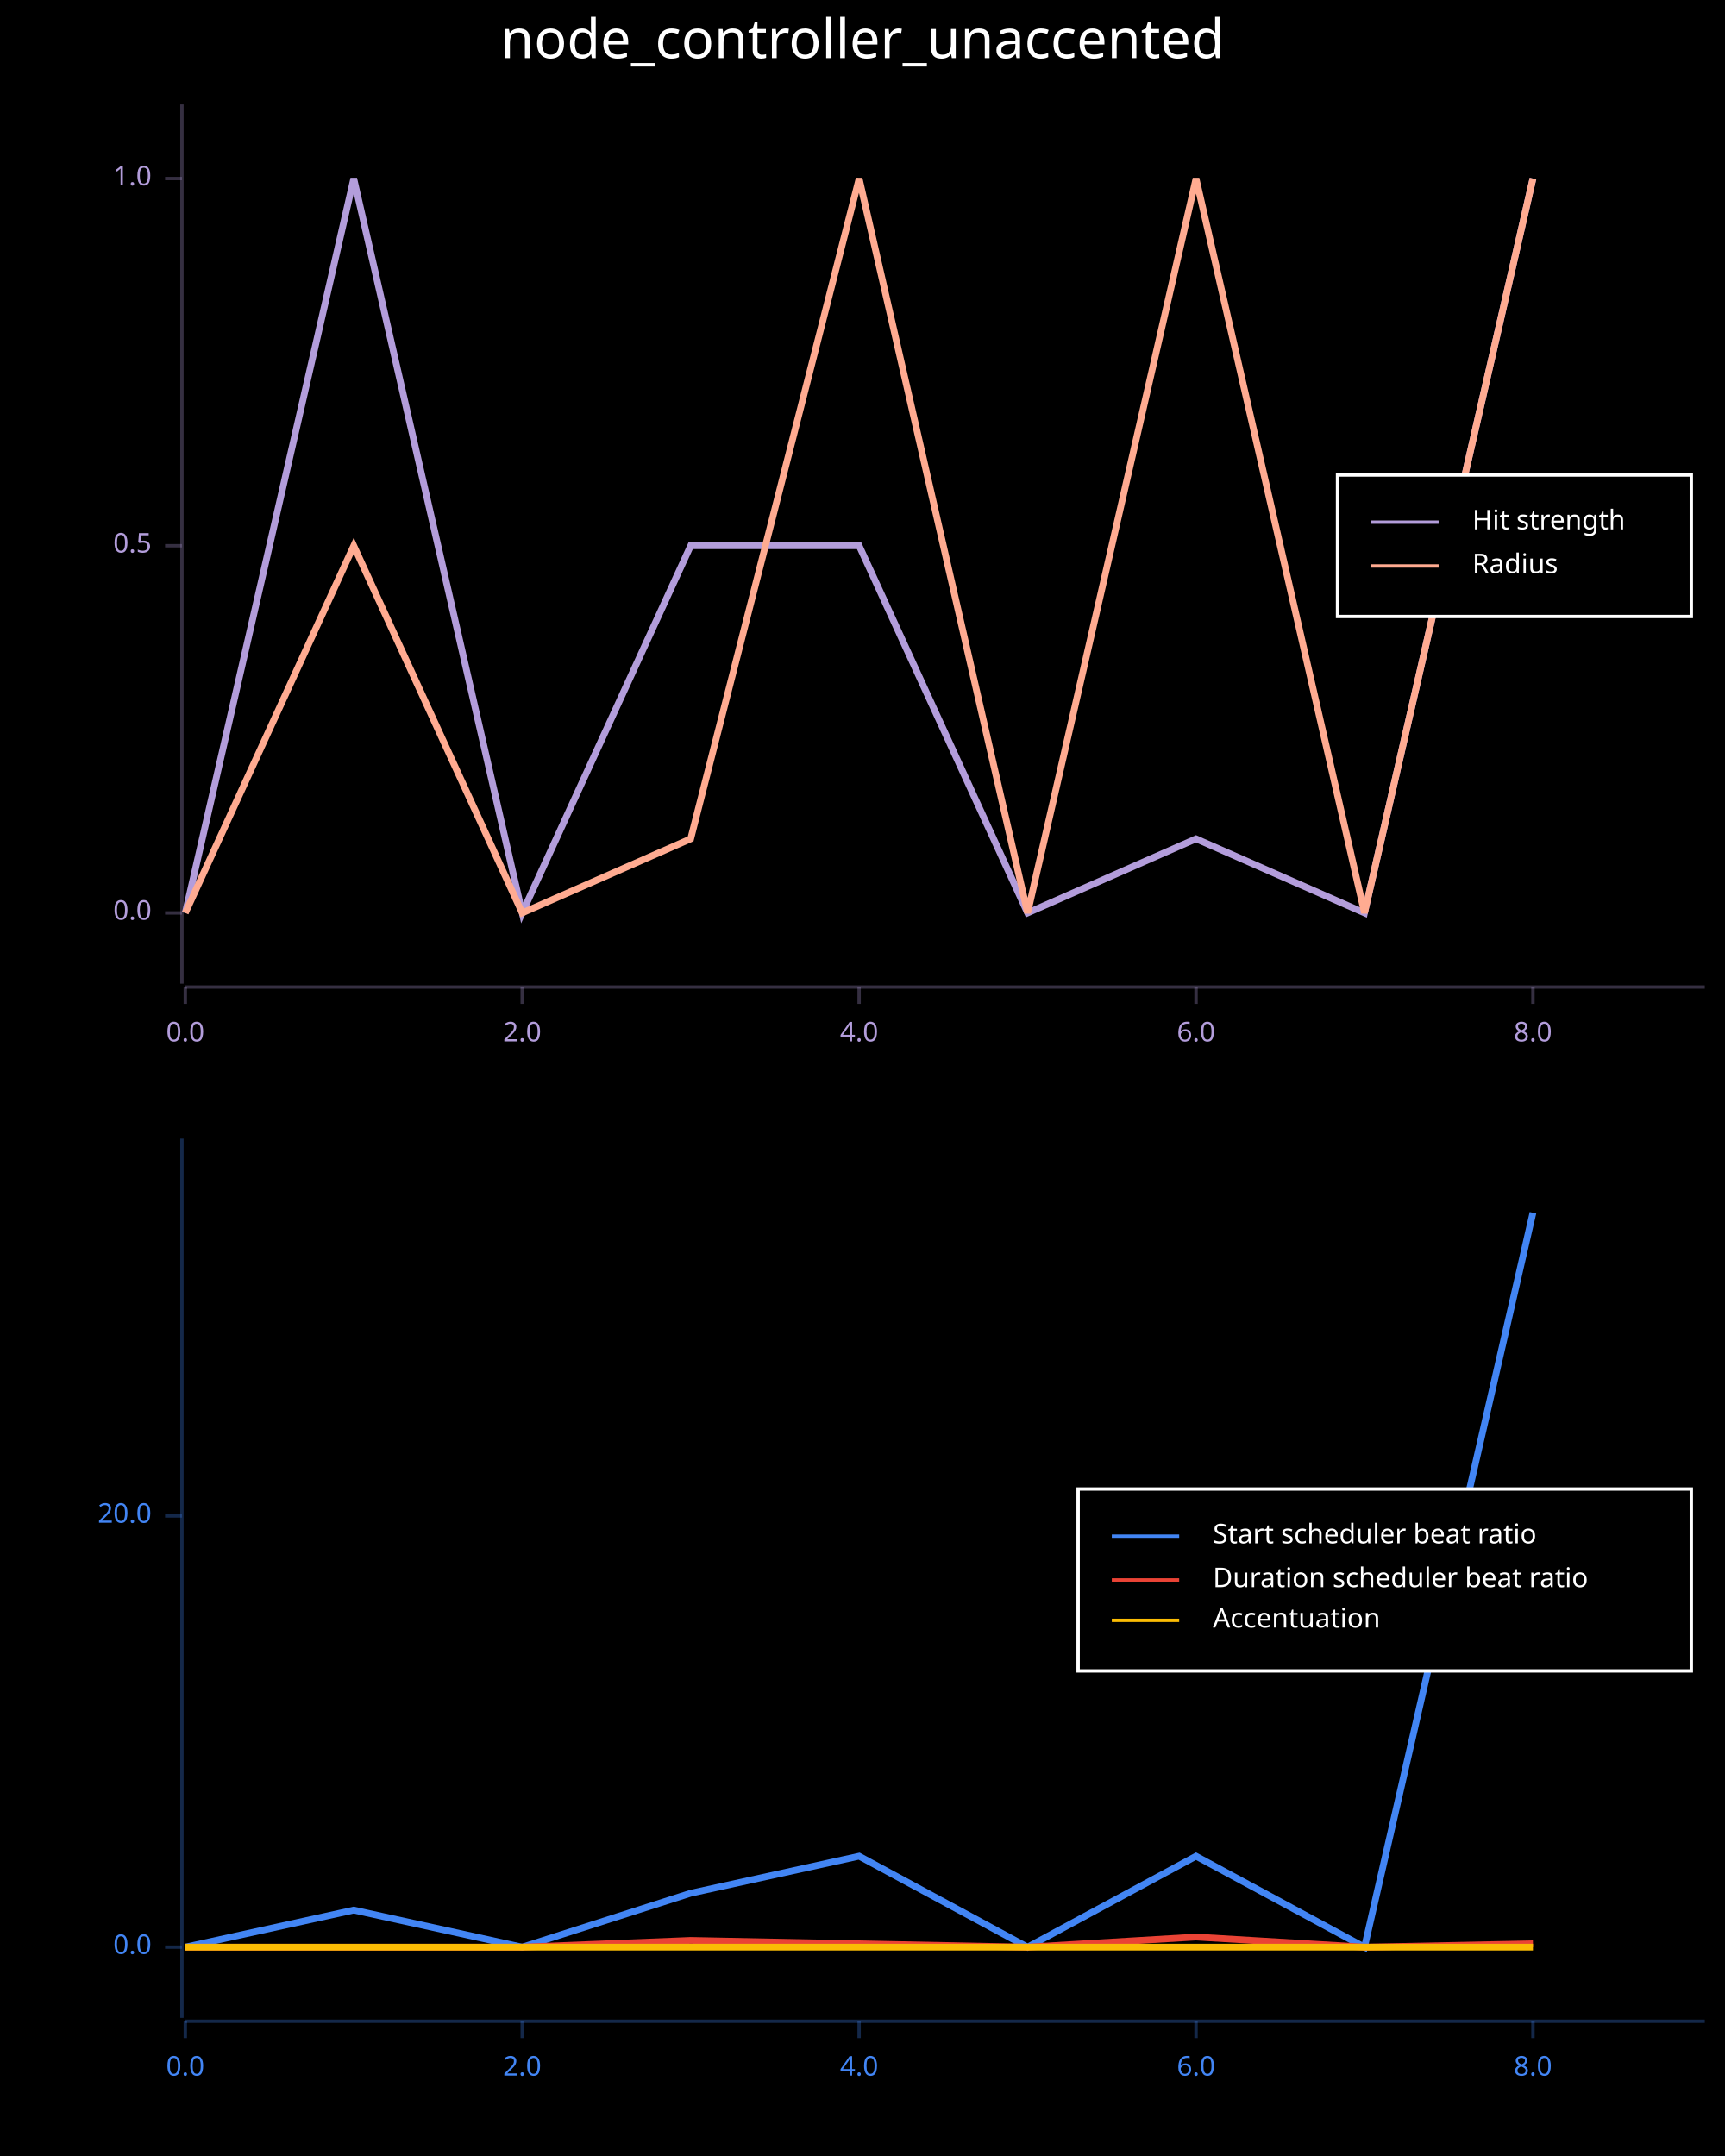
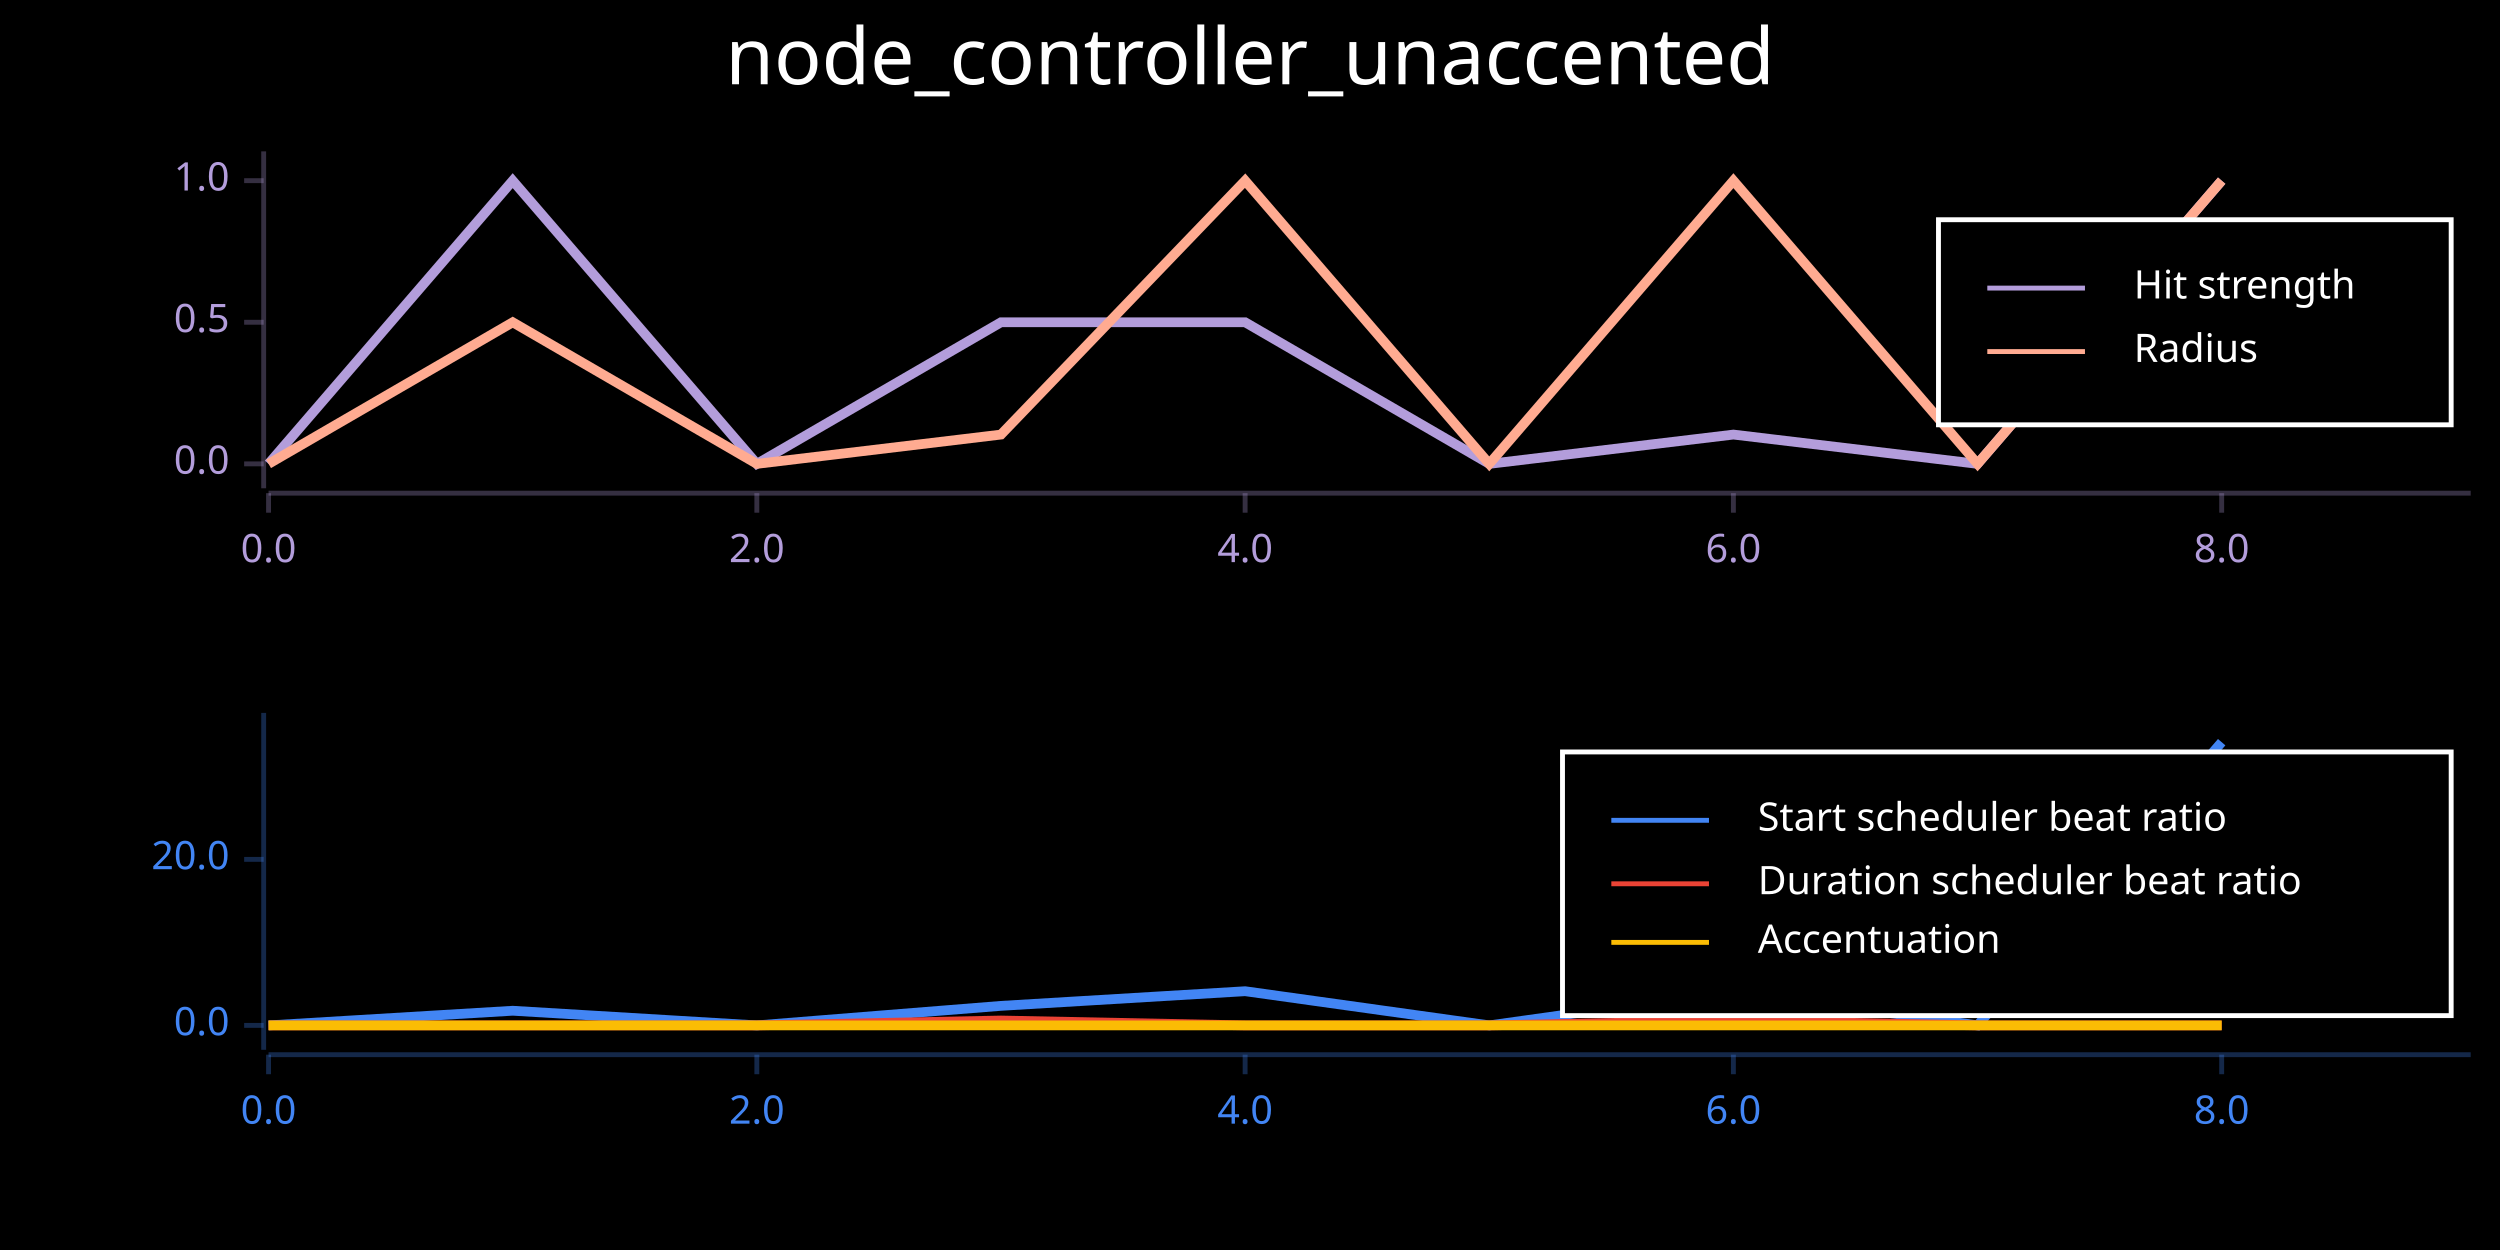
- <svg xmlns="http://www.w3.org/2000/svg" width="512" height="640" viewBox="0 0 512 640">
-   <rect x="0" y="0" width="512" height="640" opacity="1" fill="#000000" stroke="none" />
+ <svg xmlns="http://www.w3.org/2000/svg" width="512" height="256" viewBox="0 0 512 256">
+   <rect x="0" y="0" width="512" height="256" opacity="1" fill="#000000" stroke="none" />
  <text x="256" y="5" dy="0.76em" text-anchor="middle" font-family="sans-serif" font-size="16.129" opacity="1" fill="#FFFFFF">
node_controller_unaccented
</text>
-   <polyline fill="none" opacity="0.3" stroke="#B39DDB" stroke-width="1" points="54,31 54,292 " />
-   <text x="45" y="271" dy="0.5ex" text-anchor="end" font-family="sans-serif" font-size="8.065" opacity="1" fill="#B39DDB">
+   <polyline fill="none" opacity="0.3" stroke="#B39DDB" stroke-width="1" points="54,31 54,100 " />
+   <text x="47" y="95" dy="0.5ex" text-anchor="end" font-family="sans-serif" font-size="8.065" opacity="1" fill="#B39DDB">
0.0
</text>
-   <polyline fill="none" opacity="0.3" stroke="#B39DDB" stroke-width="1" points="49,271 54,271 " />
-   <text x="45" y="162" dy="0.5ex" text-anchor="end" font-family="sans-serif" font-size="8.065" opacity="1" fill="#B39DDB">
+   <polyline fill="none" opacity="0.3" stroke="#B39DDB" stroke-width="1" points="50,95 54,95 " />
+   <text x="47" y="66" dy="0.5ex" text-anchor="end" font-family="sans-serif" font-size="8.065" opacity="1" fill="#B39DDB">
0.5
</text>
-   <polyline fill="none" opacity="0.3" stroke="#B39DDB" stroke-width="1" points="49,162 54,162 " />
-   <text x="45" y="53" dy="0.5ex" text-anchor="end" font-family="sans-serif" font-size="8.065" opacity="1" fill="#B39DDB">
+   <polyline fill="none" opacity="0.3" stroke="#B39DDB" stroke-width="1" points="50,66 54,66 " />
+   <text x="47" y="37" dy="0.5ex" text-anchor="end" font-family="sans-serif" font-size="8.065" opacity="1" fill="#B39DDB">
1.0
</text>
-   <polyline fill="none" opacity="0.3" stroke="#B39DDB" stroke-width="1" points="49,53 54,53 " />
-   <polyline fill="none" opacity="0.3" stroke="#B39DDB" stroke-width="1" points="55,293 506,293 " />
-   <text x="55" y="303" dy="0.76em" text-anchor="middle" font-family="sans-serif" font-size="8.065" opacity="1" fill="#B39DDB">
+   <polyline fill="none" opacity="0.3" stroke="#B39DDB" stroke-width="1" points="50,37 54,37 " />
+   <polyline fill="none" opacity="0.3" stroke="#B39DDB" stroke-width="1" points="55,101 506,101 " />
+   <text x="55" y="109" dy="0.76em" text-anchor="middle" font-family="sans-serif" font-size="8.065" opacity="1" fill="#B39DDB">
0.0
</text>
-   <polyline fill="none" opacity="0.3" stroke="#B39DDB" stroke-width="1" points="55,293 55,298 " />
-   <text x="155" y="303" dy="0.76em" text-anchor="middle" font-family="sans-serif" font-size="8.065" opacity="1" fill="#B39DDB">
+   <polyline fill="none" opacity="0.3" stroke="#B39DDB" stroke-width="1" points="55,101 55,105 " />
+   <text x="155" y="109" dy="0.76em" text-anchor="middle" font-family="sans-serif" font-size="8.065" opacity="1" fill="#B39DDB">
2.0
</text>
-   <polyline fill="none" opacity="0.3" stroke="#B39DDB" stroke-width="1" points="155,293 155,298 " />
-   <text x="255" y="303" dy="0.76em" text-anchor="middle" font-family="sans-serif" font-size="8.065" opacity="1" fill="#B39DDB">
+   <polyline fill="none" opacity="0.3" stroke="#B39DDB" stroke-width="1" points="155,101 155,105 " />
+   <text x="255" y="109" dy="0.76em" text-anchor="middle" font-family="sans-serif" font-size="8.065" opacity="1" fill="#B39DDB">
4.0
</text>
-   <polyline fill="none" opacity="0.3" stroke="#B39DDB" stroke-width="1" points="255,293 255,298 " />
-   <text x="355" y="303" dy="0.76em" text-anchor="middle" font-family="sans-serif" font-size="8.065" opacity="1" fill="#B39DDB">
+   <polyline fill="none" opacity="0.3" stroke="#B39DDB" stroke-width="1" points="255,101 255,105 " />
+   <text x="355" y="109" dy="0.76em" text-anchor="middle" font-family="sans-serif" font-size="8.065" opacity="1" fill="#B39DDB">
6.0
</text>
-   <polyline fill="none" opacity="0.3" stroke="#B39DDB" stroke-width="1" points="355,293 355,298 " />
-   <text x="455" y="303" dy="0.76em" text-anchor="middle" font-family="sans-serif" font-size="8.065" opacity="1" fill="#B39DDB">
+   <polyline fill="none" opacity="0.3" stroke="#B39DDB" stroke-width="1" points="355,101 355,105 " />
+   <text x="455" y="109" dy="0.76em" text-anchor="middle" font-family="sans-serif" font-size="8.065" opacity="1" fill="#B39DDB">
8.0
</text>
-   <polyline fill="none" opacity="0.3" stroke="#B39DDB" stroke-width="1" points="455,293 455,298 " />
-   <polyline fill="none" opacity="1" stroke="#B39DDB" stroke-width="2" points="55,271 105,53 155,271 205,162 255,162 305,271 355,249 405,271 455,53 " />
-   <polyline fill="none" opacity="1" stroke="#FFAB91" stroke-width="2" points="55,271 105,162 155,271 205,249 255,53 305,271 355,53 405,271 455,53 " />
-   <rect x="397" y="141" width="105" height="42" opacity="1" fill="#000000" stroke="none" />
-   <rect x="397" y="141" width="105" height="42" opacity="1" fill="none" stroke="#FFFFFF" />
-   <text x="437" y="151" dy="0.76em" text-anchor="start" font-family="sans-serif" font-size="8.065" opacity="1" fill="#FFFFFF">
+   <polyline fill="none" opacity="0.3" stroke="#B39DDB" stroke-width="1" points="455,101 455,105 " />
+   <polyline fill="none" opacity="1" stroke="#B39DDB" stroke-width="2" points="55,95 105,37 155,95 205,66 255,66 305,95 355,89 405,95 455,37 " />
+   <polyline fill="none" opacity="1" stroke="#FFAB91" stroke-width="2" points="55,95 105,66 155,95 205,89 255,37 305,95 355,37 405,95 455,37 " />
+   <rect x="397" y="45" width="105" height="42" opacity="1" fill="#000000" stroke="none" />
+   <rect x="397" y="45" width="105" height="42" opacity="1" fill="none" stroke="#FFFFFF" />
+   <text x="437" y="55" dy="0.76em" text-anchor="start" font-family="sans-serif" font-size="8.065" opacity="1" fill="#FFFFFF">
Hit strength
</text>
-   <text x="437" y="164" dy="0.76em" text-anchor="start" font-family="sans-serif" font-size="8.065" opacity="1" fill="#FFFFFF">
+   <text x="437" y="68" dy="0.76em" text-anchor="start" font-family="sans-serif" font-size="8.065" opacity="1" fill="#FFFFFF">
Radius
</text>
-   <polyline fill="none" opacity="1" stroke="#B39DDB" stroke-width="1" points="407,155 427,155 " />
-   <polyline fill="none" opacity="1" stroke="#FFAB91" stroke-width="1" points="407,168 427,168 " />
-   <polyline fill="none" opacity="0.3" stroke="#4285F4" stroke-width="1" points="54,338 54,599 " />
-   <text x="45" y="578" dy="0.5ex" text-anchor="end" font-family="sans-serif" font-size="8.065" opacity="1" fill="#4285F4">
+   <polyline fill="none" opacity="1" stroke="#B39DDB" stroke-width="1" points="407,59 427,59 " />
+   <polyline fill="none" opacity="1" stroke="#FFAB91" stroke-width="1" points="407,72 427,72 " />
+   <polyline fill="none" opacity="0.3" stroke="#4285F4" stroke-width="1" points="54,146 54,215 " />
+   <text x="47" y="210" dy="0.5ex" text-anchor="end" font-family="sans-serif" font-size="8.065" opacity="1" fill="#4285F4">
0.0
</text>
-   <polyline fill="none" opacity="0.3" stroke="#4285F4" stroke-width="1" points="49,578 54,578 " />
-   <text x="45" y="450" dy="0.5ex" text-anchor="end" font-family="sans-serif" font-size="8.065" opacity="1" fill="#4285F4">
+   <polyline fill="none" opacity="0.3" stroke="#4285F4" stroke-width="1" points="50,210 54,210 " />
+   <text x="47" y="176" dy="0.5ex" text-anchor="end" font-family="sans-serif" font-size="8.065" opacity="1" fill="#4285F4">
20.0
</text>
-   <polyline fill="none" opacity="0.3" stroke="#4285F4" stroke-width="1" points="49,450 54,450 " />
-   <polyline fill="none" opacity="0.3" stroke="#4285F4" stroke-width="1" points="55,600 506,600 " />
-   <text x="55" y="610" dy="0.76em" text-anchor="middle" font-family="sans-serif" font-size="8.065" opacity="1" fill="#4285F4">
+   <polyline fill="none" opacity="0.3" stroke="#4285F4" stroke-width="1" points="50,176 54,176 " />
+   <polyline fill="none" opacity="0.3" stroke="#4285F4" stroke-width="1" points="55,216 506,216 " />
+   <text x="55" y="224" dy="0.76em" text-anchor="middle" font-family="sans-serif" font-size="8.065" opacity="1" fill="#4285F4">
0.0
</text>
-   <polyline fill="none" opacity="0.3" stroke="#4285F4" stroke-width="1" points="55,600 55,605 " />
-   <text x="155" y="610" dy="0.76em" text-anchor="middle" font-family="sans-serif" font-size="8.065" opacity="1" fill="#4285F4">
+   <polyline fill="none" opacity="0.3" stroke="#4285F4" stroke-width="1" points="55,216 55,220 " />
+   <text x="155" y="224" dy="0.76em" text-anchor="middle" font-family="sans-serif" font-size="8.065" opacity="1" fill="#4285F4">
2.0
</text>
-   <polyline fill="none" opacity="0.3" stroke="#4285F4" stroke-width="1" points="155,600 155,605 " />
-   <text x="255" y="610" dy="0.76em" text-anchor="middle" font-family="sans-serif" font-size="8.065" opacity="1" fill="#4285F4">
+   <polyline fill="none" opacity="0.3" stroke="#4285F4" stroke-width="1" points="155,216 155,220 " />
+   <text x="255" y="224" dy="0.76em" text-anchor="middle" font-family="sans-serif" font-size="8.065" opacity="1" fill="#4285F4">
4.0
</text>
-   <polyline fill="none" opacity="0.3" stroke="#4285F4" stroke-width="1" points="255,600 255,605 " />
-   <text x="355" y="610" dy="0.76em" text-anchor="middle" font-family="sans-serif" font-size="8.065" opacity="1" fill="#4285F4">
+   <polyline fill="none" opacity="0.3" stroke="#4285F4" stroke-width="1" points="255,216 255,220 " />
+   <text x="355" y="224" dy="0.76em" text-anchor="middle" font-family="sans-serif" font-size="8.065" opacity="1" fill="#4285F4">
6.0
</text>
-   <polyline fill="none" opacity="0.3" stroke="#4285F4" stroke-width="1" points="355,600 355,605 " />
-   <text x="455" y="610" dy="0.76em" text-anchor="middle" font-family="sans-serif" font-size="8.065" opacity="1" fill="#4285F4">
+   <polyline fill="none" opacity="0.3" stroke="#4285F4" stroke-width="1" points="355,216 355,220 " />
+   <text x="455" y="224" dy="0.76em" text-anchor="middle" font-family="sans-serif" font-size="8.065" opacity="1" fill="#4285F4">
8.0
</text>
-   <polyline fill="none" opacity="0.3" stroke="#4285F4" stroke-width="1" points="455,600 455,605 " />
-   <polyline fill="none" opacity="1" stroke="#4285F4" stroke-width="2" points="55,578 105,567 155,578 205,562 255,551 305,578 355,551 405,578 455,360 " />
-   <polyline fill="none" opacity="1" stroke="#EA4335" stroke-width="2" points="55,578 105,578 155,578 205,576 255,577 305,578 355,575 405,578 455,577 " />
-   <polyline fill="none" opacity="1" stroke="#FBBC04" stroke-width="2" points="55,578 105,578 155,578 205,578 255,578 305,578 355,578 405,578 455,578 " />
-   <rect x="320" y="442" width="182" height="54" opacity="1" fill="#000000" stroke="none" />
-   <rect x="320" y="442" width="182" height="54" opacity="1" fill="none" stroke="#FFFFFF" />
-   <text x="360" y="452" dy="0.76em" text-anchor="start" font-family="sans-serif" font-size="8.065" opacity="1" fill="#FFFFFF">
+   <polyline fill="none" opacity="0.3" stroke="#4285F4" stroke-width="1" points="455,216 455,220 " />
+   <polyline fill="none" opacity="1" stroke="#4285F4" stroke-width="2" points="55,210 105,207 155,210 205,206 255,203 305,210 355,203 405,210 455,152 " />
+   <polyline fill="none" opacity="1" stroke="#EA4335" stroke-width="2" points="55,210 105,210 155,210 205,209 255,210 305,210 355,209 405,210 455,210 " />
+   <polyline fill="none" opacity="1" stroke="#FBBC04" stroke-width="2" points="55,210 105,210 155,210 205,210 255,210 305,210 355,210 405,210 455,210 " />
+   <rect x="320" y="154" width="182" height="54" opacity="1" fill="#000000" stroke="none" />
+   <rect x="320" y="154" width="182" height="54" opacity="1" fill="none" stroke="#FFFFFF" />
+   <text x="360" y="164" dy="0.76em" text-anchor="start" font-family="sans-serif" font-size="8.065" opacity="1" fill="#FFFFFF">
Start scheduler beat ratio
</text>
-   <text x="360" y="465" dy="0.76em" text-anchor="start" font-family="sans-serif" font-size="8.065" opacity="1" fill="#FFFFFF">
+   <text x="360" y="177" dy="0.76em" text-anchor="start" font-family="sans-serif" font-size="8.065" opacity="1" fill="#FFFFFF">
Duration scheduler beat ratio
</text>
-   <text x="360" y="477" dy="0.76em" text-anchor="start" font-family="sans-serif" font-size="8.065" opacity="1" fill="#FFFFFF">
+   <text x="360" y="189" dy="0.76em" text-anchor="start" font-family="sans-serif" font-size="8.065" opacity="1" fill="#FFFFFF">
Accentuation
</text>
-   <polyline fill="none" opacity="1" stroke="#4285F4" stroke-width="1" points="330,456 350,456 " />
-   <polyline fill="none" opacity="1" stroke="#EA4335" stroke-width="1" points="330,469 350,469 " />
-   <polyline fill="none" opacity="1" stroke="#FBBC04" stroke-width="1" points="330,481 350,481 " />
+   <polyline fill="none" opacity="1" stroke="#4285F4" stroke-width="1" points="330,168 350,168 " />
+   <polyline fill="none" opacity="1" stroke="#EA4335" stroke-width="1" points="330,181 350,181 " />
+   <polyline fill="none" opacity="1" stroke="#FBBC04" stroke-width="1" points="330,193 350,193 " />
</svg>
